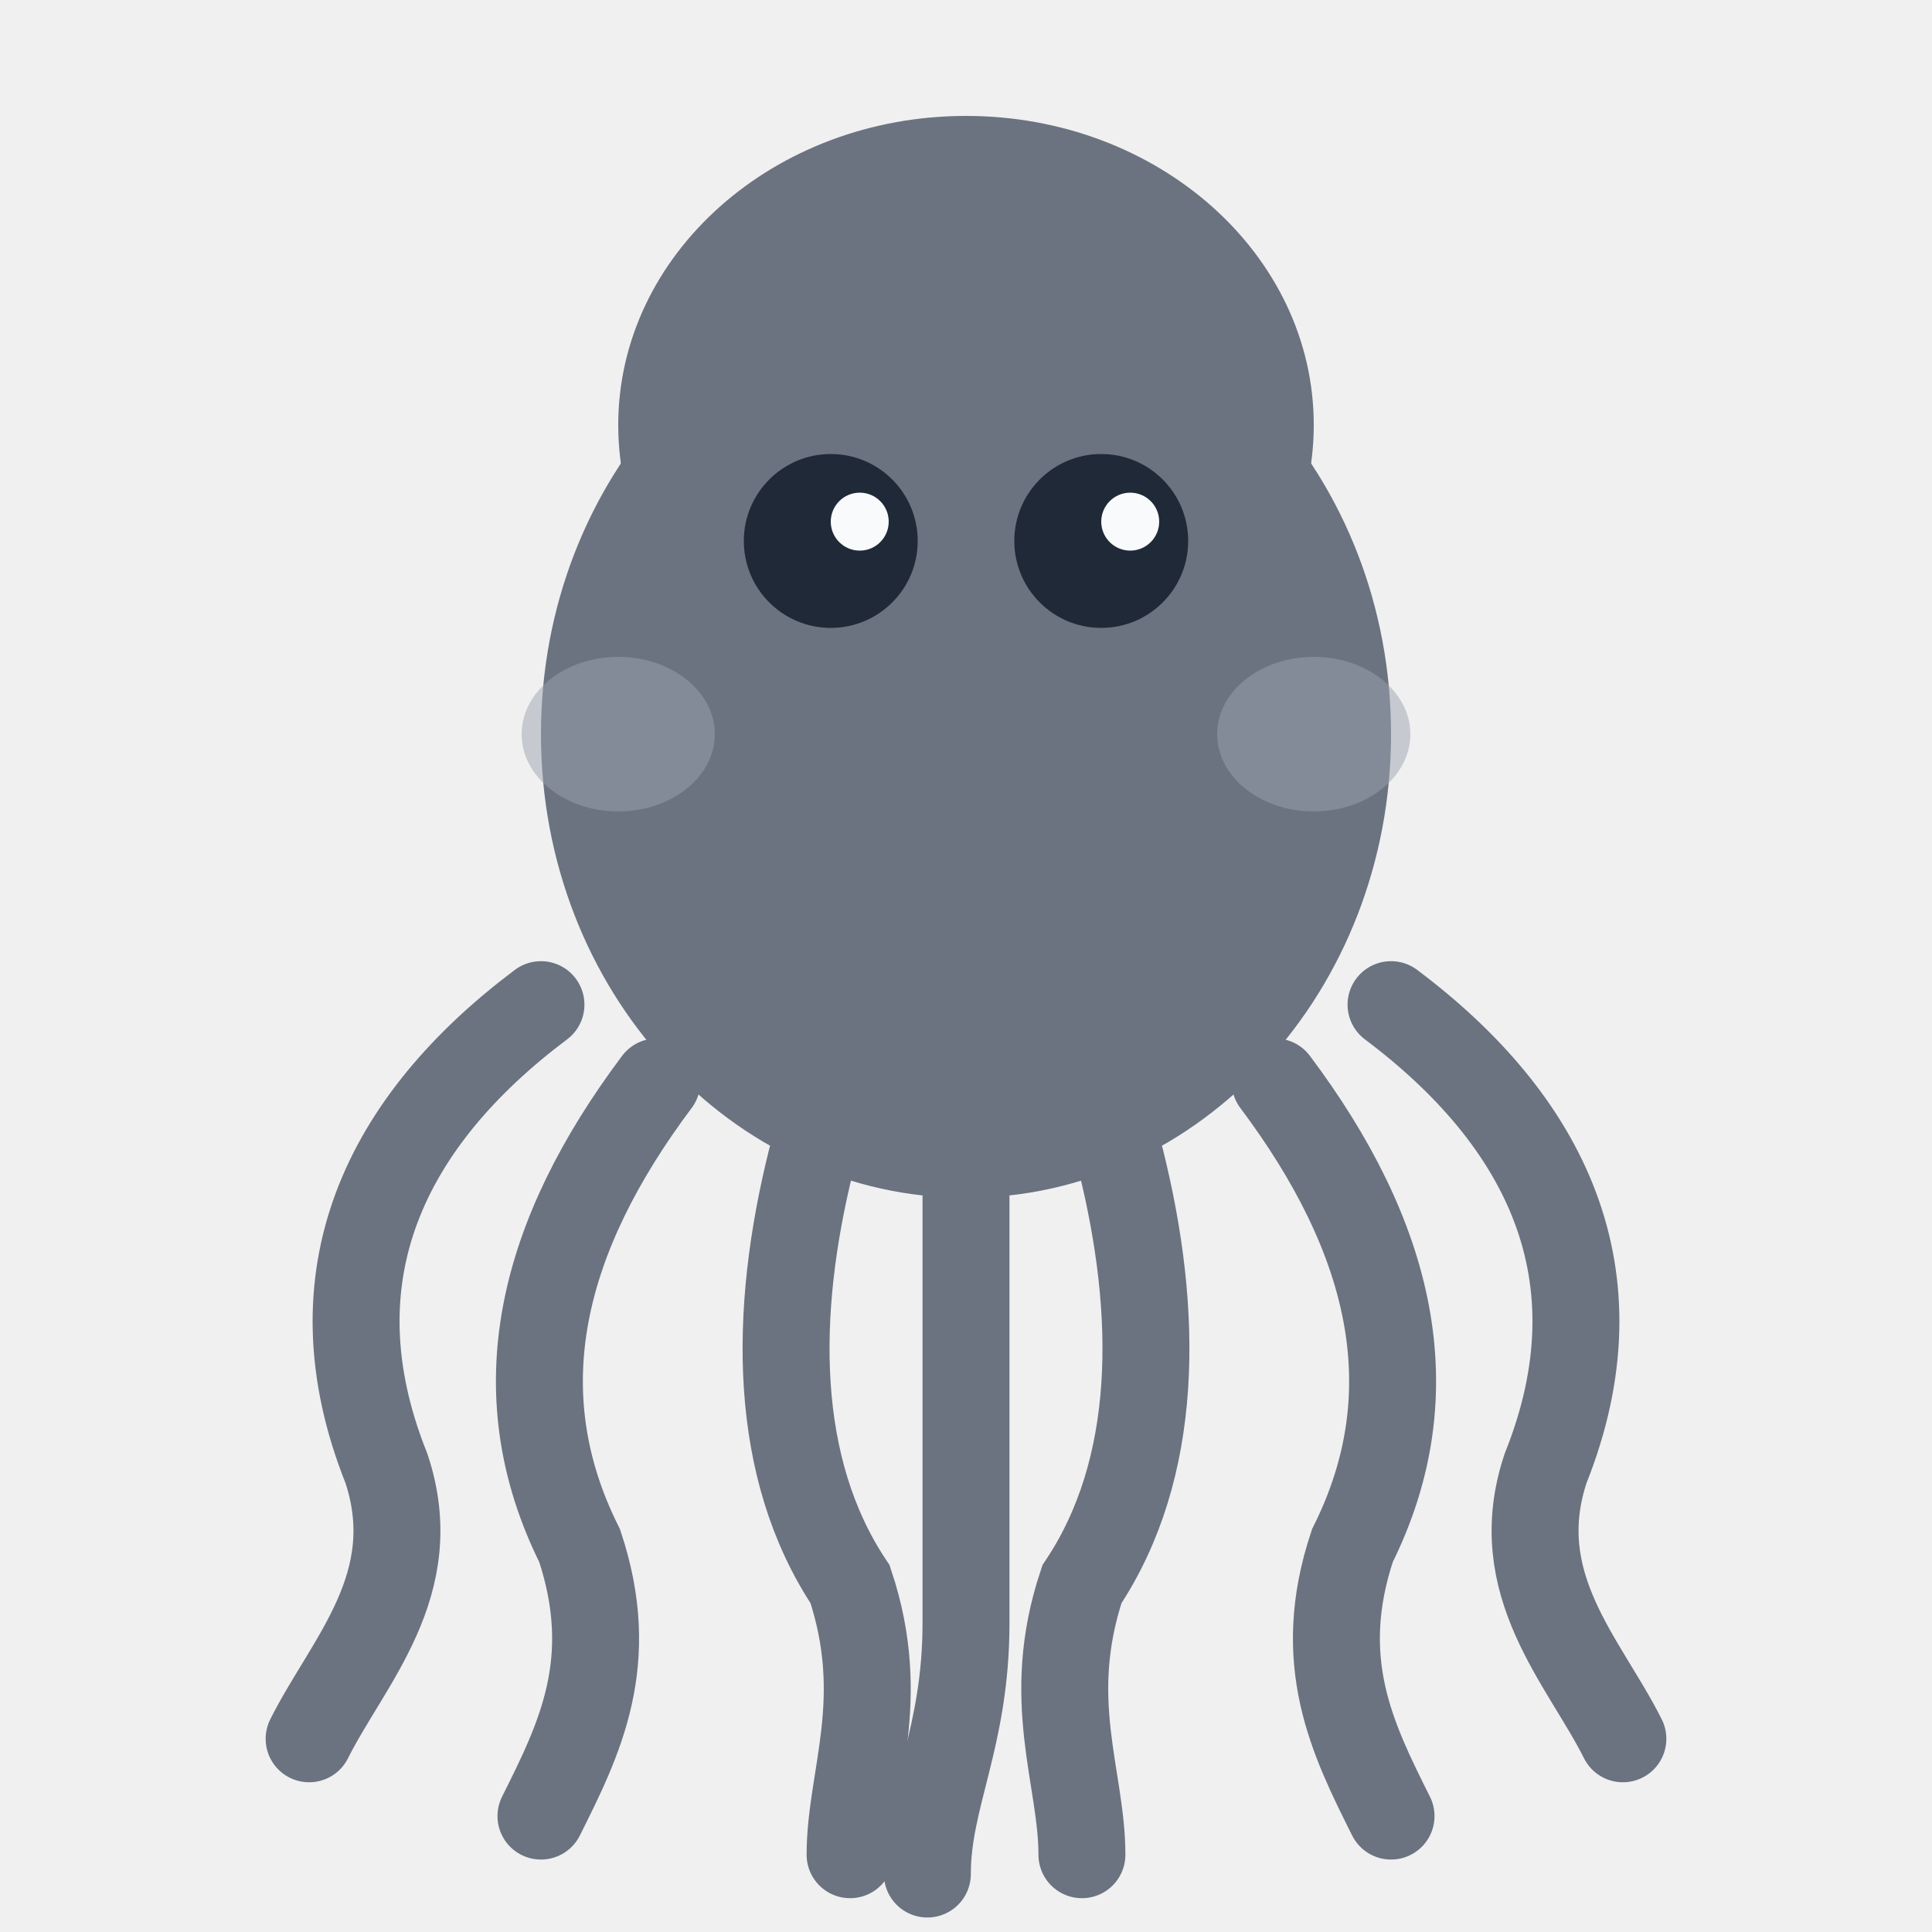
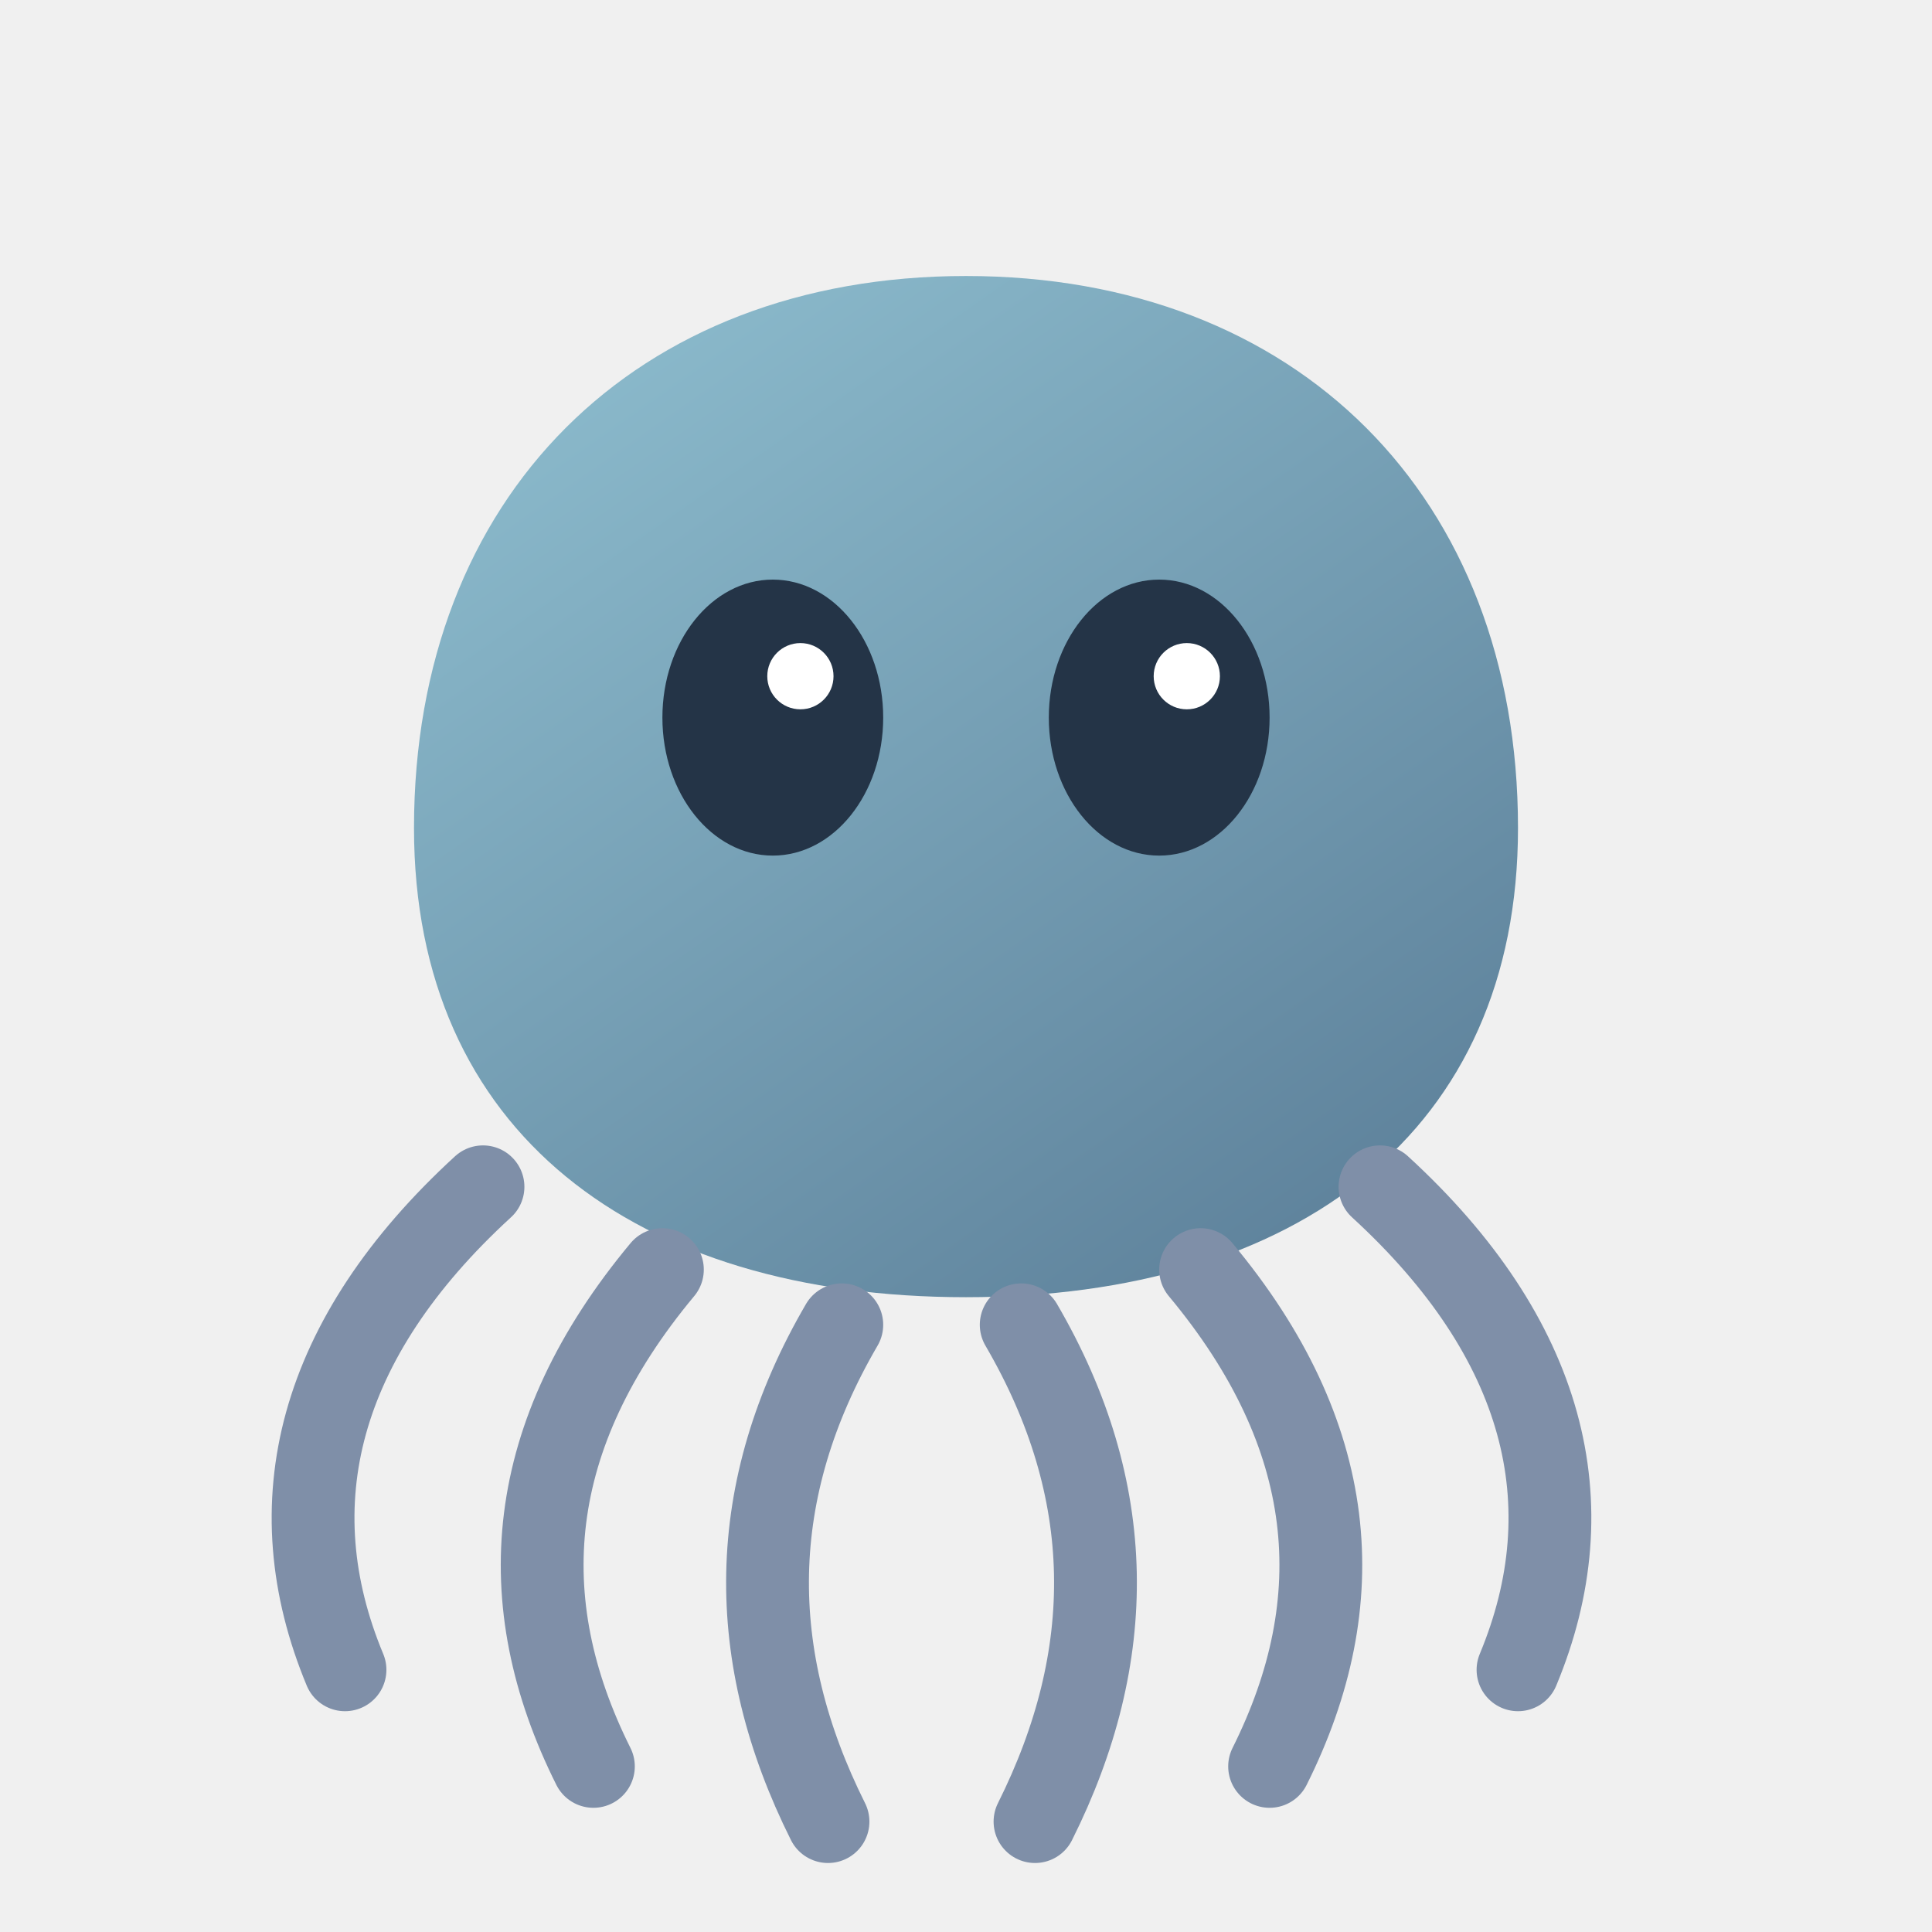
- <svg xmlns="http://www.w3.org/2000/svg" viewBox="0 0 100 100">
-   <ellipse cx="50" cy="38" rx="22" ry="24" fill="#6b7280" />
-   <ellipse cx="50" cy="22" rx="18" ry="16" fill="#6b7280" />
-   <circle cx="43" cy="28" r="4.5" fill="#1f2937" />
-   <circle cx="57" cy="28" r="4.5" fill="#1f2937" />
-   <circle cx="44.5" cy="27" r="1.5" fill="#f9fafb" />
-   <circle cx="58.5" cy="27" r="1.5" fill="#f9fafb" />
-   <path d="M28,52 C20,58 16,66 20,76 C22,82 18,86 16,90" stroke="#6b7280" stroke-width="4.5" fill="none" stroke-linecap="round" />
-   <path d="M34,56 C28,64 26,72 30,80 C32,86 30,90 28,94" stroke="#6b7280" stroke-width="4.5" fill="none" stroke-linecap="round" />
-   <path d="M42,60 C40,68 40,76 44,82 C46,88 44,92 44,96" stroke="#6b7280" stroke-width="4.5" fill="none" stroke-linecap="round" />
-   <path d="M50,62 C50,70 50,78 50,84 C50,90 48,93 48,97" stroke="#6b7280" stroke-width="4.5" fill="none" stroke-linecap="round" />
-   <path d="M58,60 C60,68 60,76 56,82 C54,88 56,92 56,96" stroke="#6b7280" stroke-width="4.5" fill="none" stroke-linecap="round" />
-   <path d="M66,56 C72,64 74,72 70,80 C68,86 70,90 72,94" stroke="#6b7280" stroke-width="4.5" fill="none" stroke-linecap="round" />
-   <path d="M72,52 C80,58 84,66 80,76 C78,82 82,86 84,90" stroke="#6b7280" stroke-width="4.5" fill="none" stroke-linecap="round" />
-   <ellipse cx="32" cy="38" rx="5" ry="4" fill="#9ca3af" opacity="0.5" />
-   <ellipse cx="68" cy="38" rx="5" ry="4" fill="#9ca3af" opacity="0.5" />
+ <svg xmlns="http://www.w3.org/2000/svg" viewBox="0 0 140 140" fill="none">
+   <defs>
+     <linearGradient id="octoBody" x1="35" y1="20" x2="105" y2="120" gradientUnits="userSpaceOnUse">
+       <stop offset="0" stop-color="#8fbfd0" />
+       <stop offset="1" stop-color="#4f6f8b" />
+     </linearGradient>
+   </defs>
+   <path d="M70 20c-24 0-40 16-40 40 0 22 16 34 40 34s40-12 40-34c0-24-16-40-40-40Z" fill="url(#octoBody)" />
+   <ellipse cx="56" cy="52" rx="8" ry="10" fill="#243447" />
+   <ellipse cx="84" cy="52" rx="8" ry="10" fill="#243447" />
+   <circle cx="58" cy="49" r="2.4" fill="#fff" />
+   <circle cx="86" cy="49" r="2.4" fill="#fff" />
+   <path d="M35 86c-12 11-15 23-10 35" stroke="#7f8fa8" stroke-width="6" stroke-linecap="round" />
+   <path d="M48 92c-10 12-11 24-5 36" stroke="#7f8fa8" stroke-width="6" stroke-linecap="round" />
+   <path d="M61 96c-7 12-7 24-1 36" stroke="#7f8fa8" stroke-width="6" stroke-linecap="round" />
+   <path d="M74 96c7 12 7 24 1 36" stroke="#7f8fa8" stroke-width="6" stroke-linecap="round" />
+   <path d="M87 92c10 12 11 24 5 36" stroke="#7f8fa8" stroke-width="6" stroke-linecap="round" />
+   <path d="M100 86c12 11 15 23 10 35" stroke="#7f8fa8" stroke-width="6" stroke-linecap="round" />
</svg>
